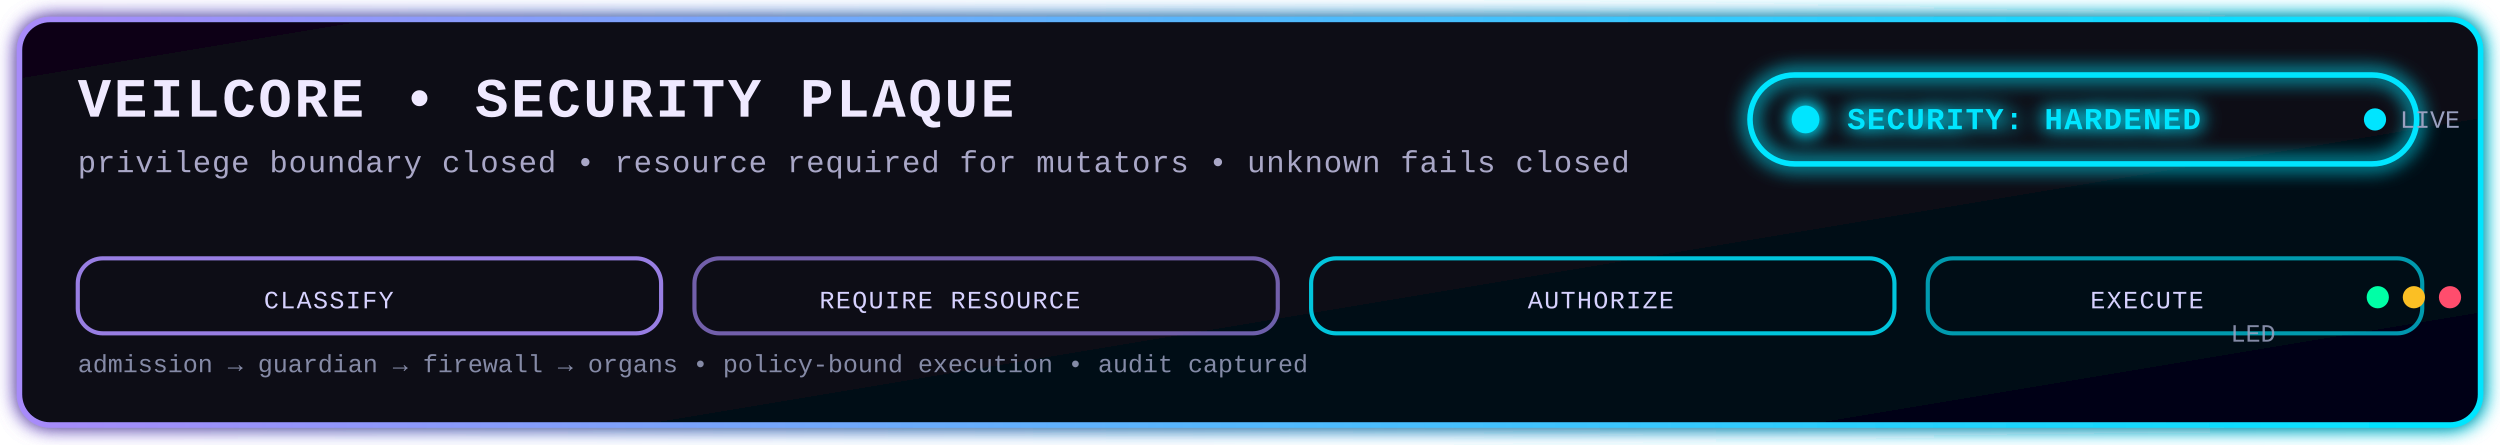
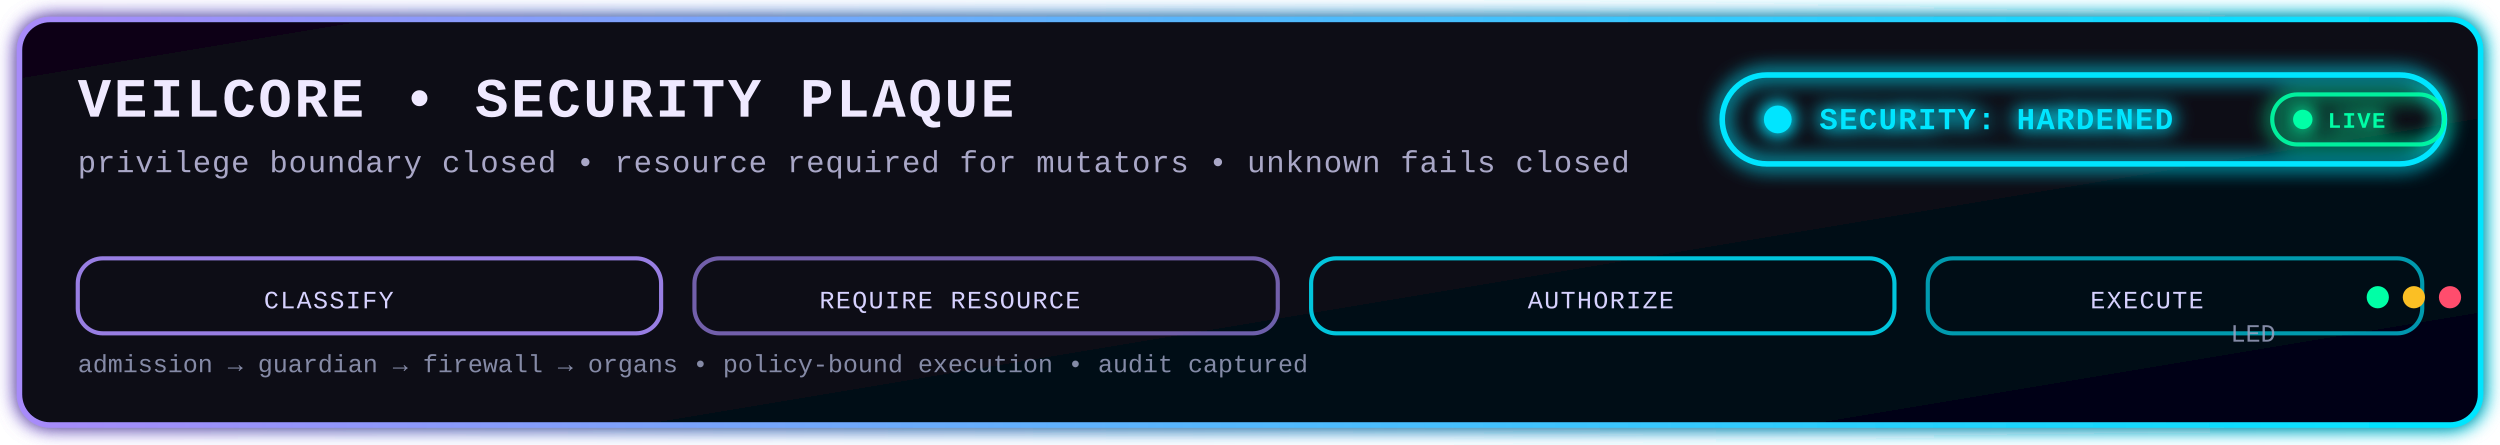
<svg xmlns="http://www.w3.org/2000/svg" width="1800" height="320" viewBox="0 0 1800 320">
  <defs>
    <filter id="glowPurple" x="-30%" y="-50%" width="160%" height="200%">
      <feGaussianBlur stdDeviation="7" result="b" />
      <feMerge>
        <feMergeNode in="b" />
        <feMergeNode in="b" />
        <feMergeNode in="SourceGraphic" />
      </feMerge>
    </filter>
    <linearGradient id="bgSec" x1="0" y1="0" x2="1" y2="1">
      <stop offset="0" stop-color="#070615" />
      <stop offset="0.55" stop-color="#070a18" />
      <stop offset="1" stop-color="#040513" />
    </linearGradient>
    <linearGradient id="strokeSec" x1="0" y1="0" x2="1" y2="0">
      <stop offset="0" stop-color="#a78bfa" />
      <stop offset="1" stop-color="#00e5ff" />
    </linearGradient>
    <style>
      .mono { font-family: ui-monospace, SFMono-Regular, Menlo, Monaco, Consolas, "Liberation Mono", "Courier New", monospace; }
      .title { font-size: 40px; font-weight: 800; fill: #efe9ff; letter-spacing: 2px; }
      .sub   { font-size: 22px; fill: #a9a7c7; letter-spacing: 0.6px; }
      .tiny  { font-size: 18px; fill: #9aa0c0; }
      .chip  { font-size: 22px; font-weight: 800; fill: #00e5ff; letter-spacing: 1px; }
      .step  { font-size: 18px; fill: #d7d2ff; letter-spacing: 1px; }
+       .liveT { font-size: 16px; font-weight: 800; fill: #00ffa6; letter-spacing: 1px; }
    </style>
  </defs>
  <rect x="14" y="14" width="1772" height="292" rx="22" fill="url(#bgSec)" stroke="url(#strokeSec)" stroke-width="4" filter="url(#glowPurple)" />
  <text x="56" y="84" class="mono title">VEILCORE • SECURITY PLAQUE</text>
  <text x="56" y="124" class="mono sub">privilege boundary closed • resource required for mutators • unknown fails closed</text>
  <g filter="url(#glowPurple)">
-     <rect x="1260" y="54" width="480" height="64" rx="32" fill="none" stroke="#00e5ff" stroke-width="4" />
-     <circle cx="1300" cy="86" r="10" fill="#00e5ff" />
-     <text x="1330" y="93" class="mono chip">SECURITY: HARDENED</text>
+     <rect x="1240" y="54" width="520" height="64" rx="32" fill="none" stroke="#00e5ff" stroke-width="4" />
+     <circle cx="1280" cy="86" r="10" fill="#00e5ff" />
+     <text x="1310" y="93" class="mono chip">SECURITY: HARDENED</text>
+     <rect x="1636" y="68" width="124" height="36" rx="18" fill="none" stroke="#00ffa6" stroke-width="3" opacity="0.9" />
+     <circle cx="1658" cy="86" r="7" fill="#00ffa6">
+       <animate attributeName="opacity" values="0.25;1;0.25" dur="1.1s" repeatCount="indefinite" />
+     </circle>
+     <text x="1676" y="92" class="mono liveT">LIVE</text>
  </g>
  <g>
    <rect x="56" y="186" width="420" height="54" rx="18" fill="none" stroke="#a78bfa" stroke-width="3" opacity="0.9" />
    <rect x="500" y="186" width="420" height="54" rx="18" fill="none" stroke="#a78bfa" stroke-width="3" opacity="0.65" />
    <rect x="944" y="186" width="420" height="54" rx="18" fill="none" stroke="#00e5ff" stroke-width="3" opacity="0.85" />
    <rect x="1388" y="186" width="356" height="54" rx="18" fill="none" stroke="#00e5ff" stroke-width="3" opacity="0.65" />
    <text x="190" y="222" class="mono step">CLASSIFY</text>
    <text x="590" y="222" class="mono step">REQUIRE RESOURCE</text>
    <text x="1100" y="222" class="mono step">AUTHORIZE</text>
    <text x="1505" y="222" class="mono step">EXECUTE</text>
    <circle cx="1712" cy="214" r="8" fill="#00ffa6" />
    <circle cx="1738" cy="214" r="8" fill="#fbbf24" />
    <circle cx="1764" cy="214" r="8" fill="#ff4d6d" />
    <text x="1606" y="246" class="mono tiny" opacity="0.85">LED</text>
    <text x="56" y="268" class="mono tiny" opacity="0.85">admission → guardian → firewall → organs • policy-bound execution • audit captured</text>
  </g>
-   <g>
-     <circle cx="1710" cy="86" r="8" fill="#00e5ff" />
-     <text x="1728" y="92" class="mono tiny" fill="#00e5ff">LIVE</text>
-   </g>
</svg>
